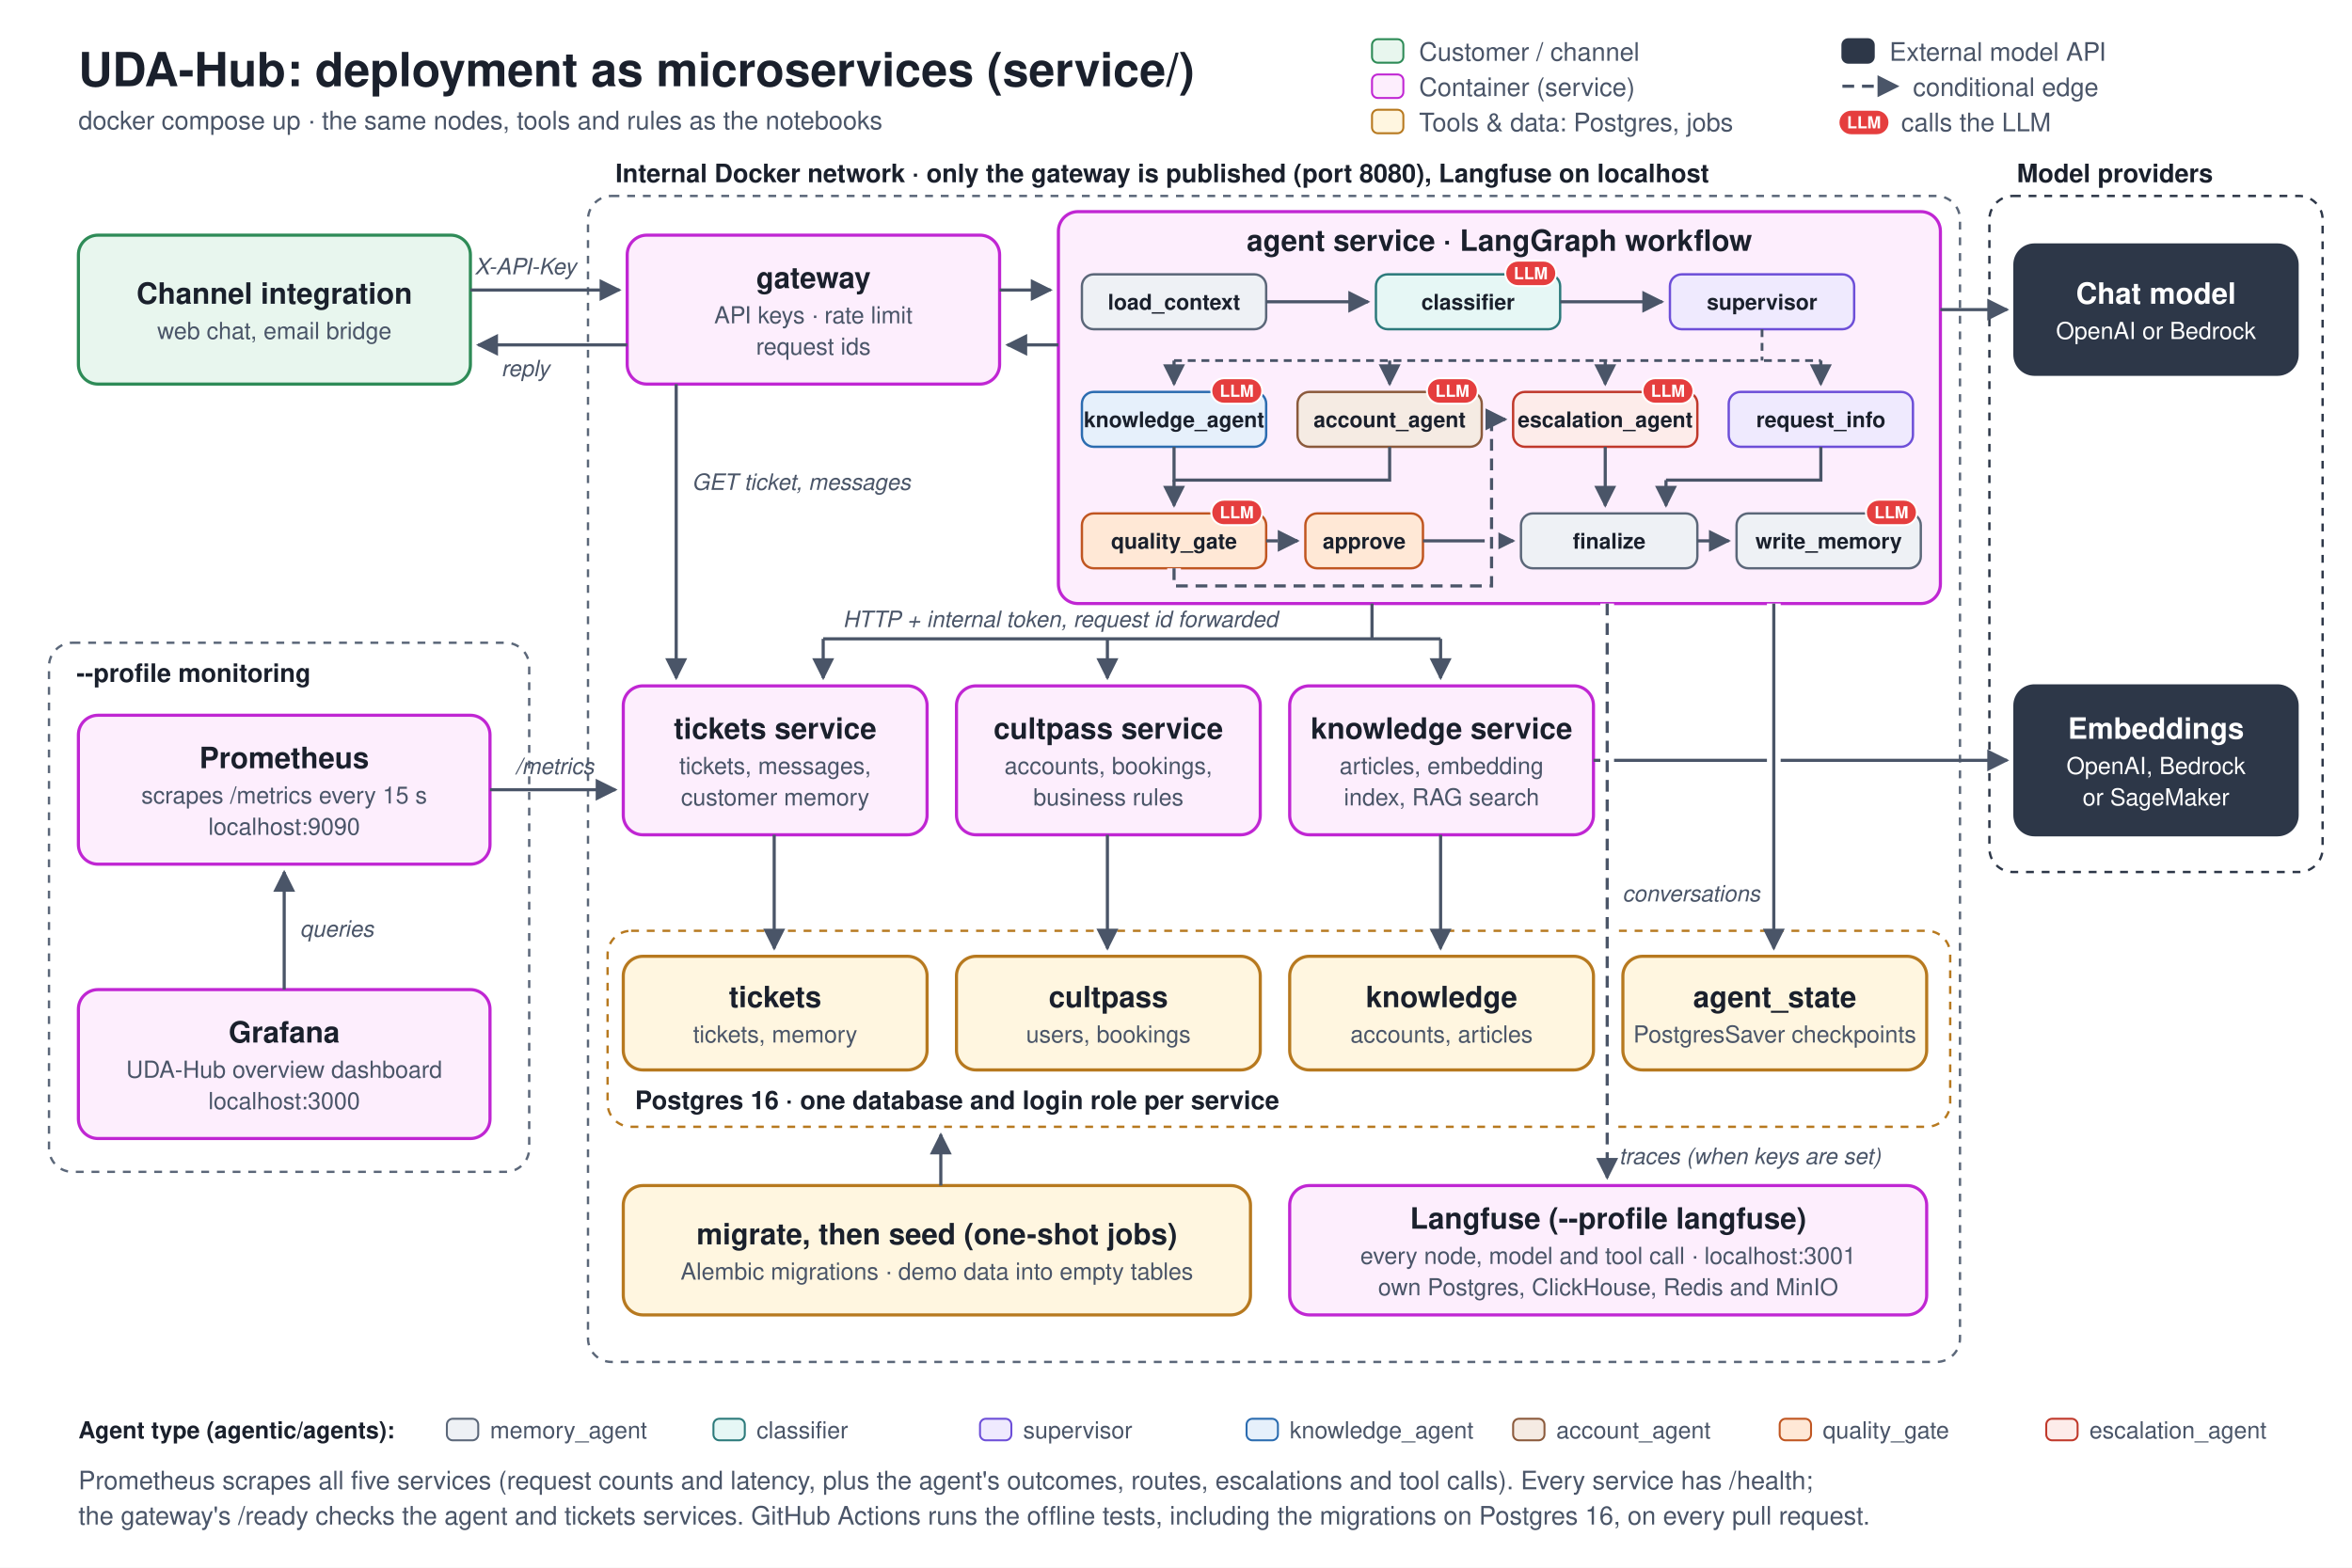
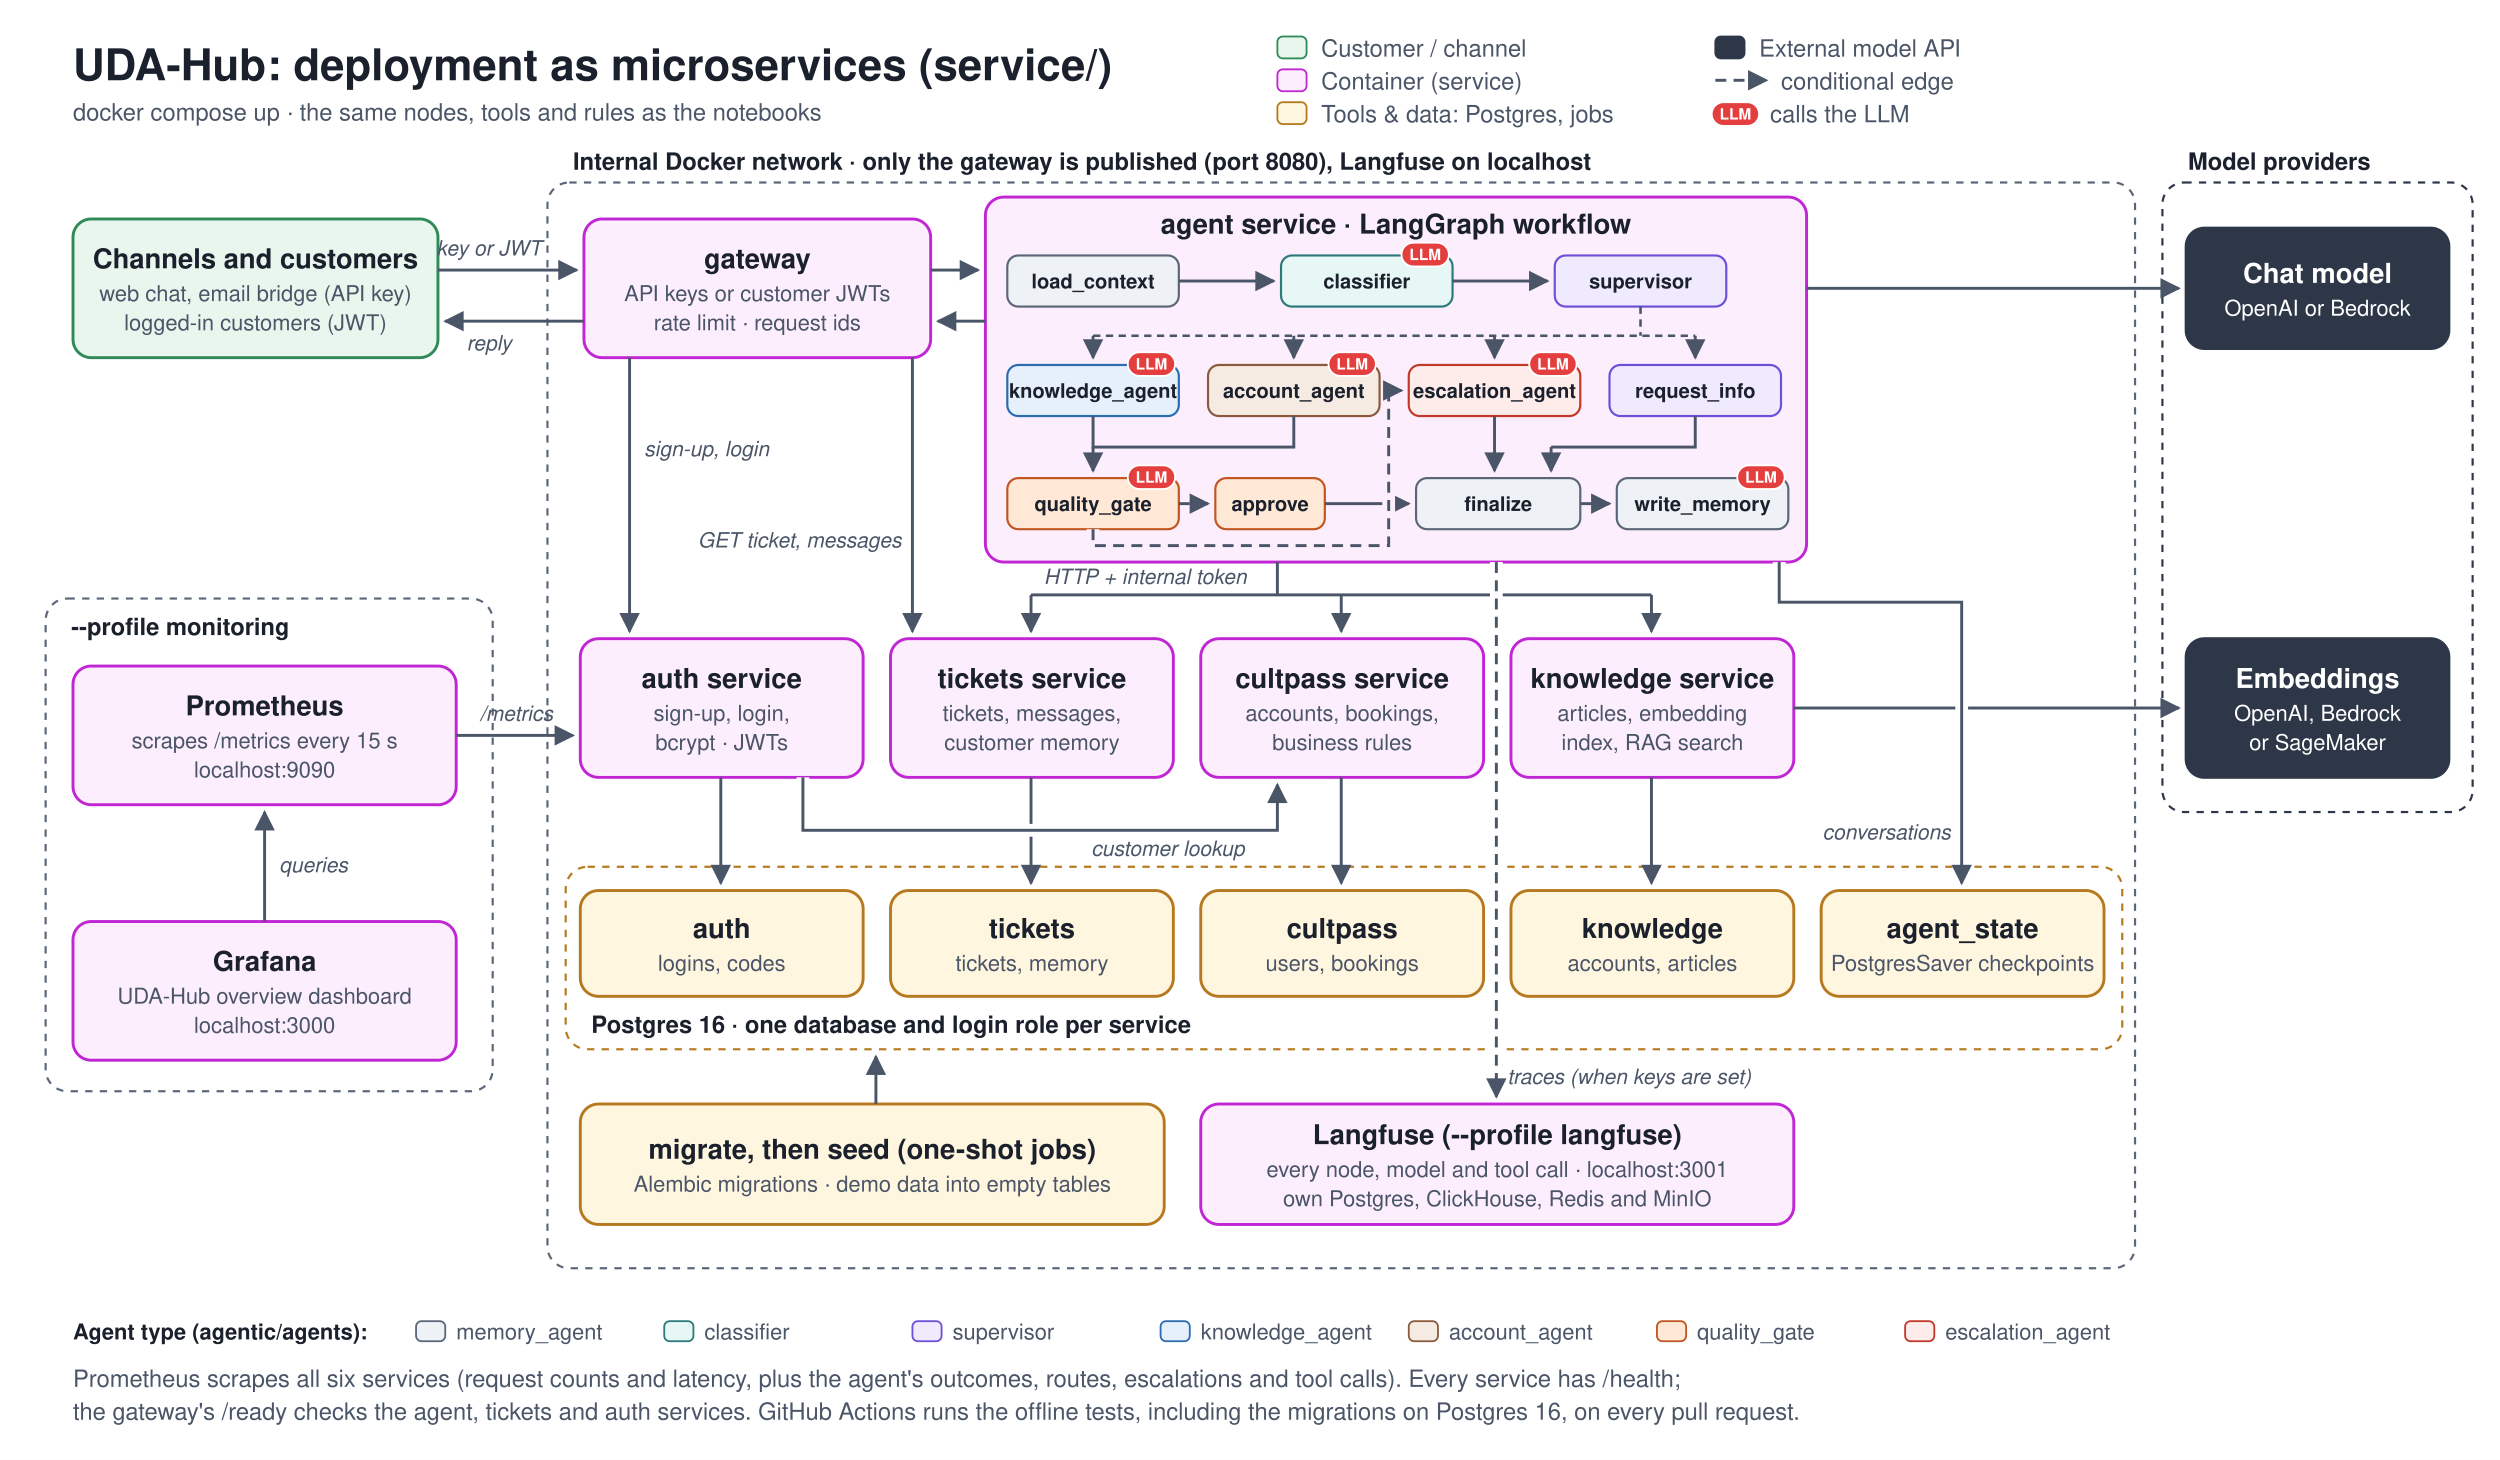
- <svg xmlns="http://www.w3.org/2000/svg" viewBox="0 0 1200 800" width="1200" height="800" font-family="-apple-system, Segoe UI, Helvetica, Arial, sans-serif">
+ <svg xmlns="http://www.w3.org/2000/svg" viewBox="0 0 1370 800" width="1370" height="800" font-family="-apple-system, Segoe UI, Helvetica, Arial, sans-serif">
  <defs>
    <marker id="arrow" viewBox="0 0 10 10" refX="9" refY="5" markerWidth="7" markerHeight="7" orient="auto-start-reverse">
      <path d="M0,0 L10,5 L0,10 z" fill="#4a5568" />
    </marker>
  </defs>
  <style>.t{font-size:15px;font-weight:600;fill:#1a202c;text-anchor:middle}.s{font-size:12px;fill:#4a5568;text-anchor:middle}.l{font-size:11.5px;fill:#4a5568;font-style:italic}.h{font-size:24px;font-weight:700;fill:#1a202c}.sh{font-size:13px;fill:#4a5568}.ph{font-size:13px;font-weight:700;fill:#1a202c}.c{font-size:11px;font-weight:600;fill:#1a202c;text-anchor:middle}</style>
-   <rect width="1200" height="800" fill="#ffffff" />
+   <rect width="1370" height="800" fill="#ffffff" />
  <text x="40" y="44" class="h">UDA-Hub: deployment as microservices (service/)</text>
  <text x="40" y="66" class="sh">docker compose up · the same nodes, tools and rules as the notebooks</text>
  <rect x="700" y="20" width="16" height="12" rx="3" fill="#e8f6ee" stroke="#2e8b57" />
  <text x="724" y="31" class="sh">Customer / channel</text>
  <rect x="700" y="38" width="16" height="12" rx="3" fill="#fdeefd" stroke="#c026d3" />
  <text x="724" y="49" class="sh">Container (service)</text>
  <rect x="700" y="56" width="16" height="12" rx="3" fill="#fff6e0" stroke="#b7791f" />
  <text x="724" y="67" class="sh">Tools &amp; data: Postgres, jobs</text>
  <rect x="940" y="20" width="16" height="12" rx="3" fill="#2d3748" stroke="#2d3748" />
  <text x="964" y="31" class="sh">External model API</text>
  <path d="M940 44 h28" fill="none" stroke="#4a5568" stroke-width="1.6" stroke-dasharray="6 4" marker-end="url(#arrow)" />
  <text x="976" y="49" class="sh">conditional edge</text>
  <rect x="938" y="56" width="26" height="13" rx="6.5" fill="#e53e3e" stroke="#ffffff" stroke-width="1" />
  <text x="951" y="65.5" font-size="8.5" font-weight="700" fill="#ffffff" text-anchor="middle">LLM</text>
  <text x="970" y="67" class="sh">calls the LLM</text>
-   <rect x="300" y="100" width="700" height="595" rx="12" fill="none" stroke="#5b6779" stroke-width="1.2" stroke-dasharray="4 4" />
+   <rect x="300" y="100" width="870" height="595" rx="12" fill="none" stroke="#5b6779" stroke-width="1.2" stroke-dasharray="4 4" />
  <text x="314" y="93" class="ph">Internal Docker network · only the gateway is published (port 8080), Langfuse on localhost</text>
  <rect x="25" y="328" width="245" height="270" rx="12" fill="none" stroke="#5b6779" stroke-width="1.2" stroke-dasharray="4 4" />
  <text x="39" y="348" class="ph">--profile monitoring</text>
-   <rect x="1015" y="100" width="170" height="345" rx="12" fill="none" stroke="#2d3748" stroke-width="1.2" stroke-dasharray="4 4" />
-   <text x="1029" y="93" class="ph">Model providers</text>
-   <rect x="310" y="475" width="685" height="100" rx="12" fill="none" stroke="#b7791f" stroke-width="1.2" stroke-dasharray="4 4" />
+   <rect x="1185" y="100" width="170" height="345" rx="12" fill="none" stroke="#2d3748" stroke-width="1.2" stroke-dasharray="4 4" />
+   <text x="1199" y="93" class="ph">Model providers</text>
+   <rect x="310" y="475" width="853" height="100" rx="12" fill="none" stroke="#b7791f" stroke-width="1.2" stroke-dasharray="4 4" />
  <text x="324" y="566" class="ph">Postgres 16 · one database and login role per service</text>
  <rect x="40" y="120" width="200" height="76" rx="10" fill="#e8f6ee" stroke="#2e8b57" stroke-width="1.6" />
-   <text x="140.0" y="155.0" class="t">Channel integration</text>
-   <text x="140.0" y="173.0" class="s">web chat, email bridge</text>
+   <text x="140.0" y="147.0" class="t">Channels and customers</text>
+   <text x="140.0" y="165.0" class="s">web chat, email bridge (API key)</text>
+   <text x="140.0" y="181.0" class="s">logged-in customers (JWT)</text>
  <rect x="320" y="120" width="190" height="76" rx="10" fill="#fdeefd" stroke="#c026d3" stroke-width="1.6" />
  <text x="415.0" y="147.0" class="t">gateway</text>
-   <text x="415.0" y="165.0" class="s">API keys · rate limit</text>
-   <text x="415.0" y="181.0" class="s">request ids</text>
+   <text x="415.0" y="165.0" class="s">API keys or customer JWTs</text>
+   <text x="415.0" y="181.0" class="s">rate limit · request ids</text>
  <rect x="540" y="108" width="450" height="200" rx="10" fill="#fdeefd" stroke="#c026d3" stroke-width="1.6" />
  <text x="765" y="128" class="t">agent service · LangGraph workflow</text>
  <rect x="552" y="140" width="94" height="28" rx="6" fill="#eef1f5" stroke="#5b6779" stroke-width="1.2" />
  <text x="599.0" y="158" class="c">load_context</text>
  <rect x="702" y="140" width="94" height="28" rx="6" fill="#e6f7f5" stroke="#2c7a7b" stroke-width="1.2" />
  <text x="749.0" y="158" class="c">classifier</text>
  <rect x="852" y="140" width="94" height="28" rx="6" fill="#efeafe" stroke="#6d4fd8" stroke-width="1.2" />
  <text x="899.0" y="158" class="c">supervisor</text>
  <path d="M646 154 H698" fill="none" stroke="#4a5568" stroke-width="1.6" marker-end="url(#arrow)" />
  <path d="M796 154 H848" fill="none" stroke="#4a5568" stroke-width="1.6" marker-end="url(#arrow)" />
  <path d="M899 168 V184 M599 184 H929" fill="none" stroke="#4a5568" stroke-width="1.4" stroke-dasharray="4 3" />
  <path d="M599 184 V196" fill="none" stroke="#4a5568" stroke-width="1.6" stroke-dasharray="6 4" marker-end="url(#arrow)" />
  <path d="M709 184 V196" fill="none" stroke="#4a5568" stroke-width="1.6" stroke-dasharray="6 4" marker-end="url(#arrow)" />
  <path d="M819 184 V196" fill="none" stroke="#4a5568" stroke-width="1.6" stroke-dasharray="6 4" marker-end="url(#arrow)" />
  <path d="M929 184 V196" fill="none" stroke="#4a5568" stroke-width="1.6" stroke-dasharray="6 4" marker-end="url(#arrow)" />
  <rect x="552" y="200" width="94" height="28" rx="6" fill="#e6f0fb" stroke="#2b6cb0" stroke-width="1.2" />
  <text x="599.0" y="218" class="c">knowledge_agent</text>
  <rect x="662" y="200" width="94" height="28" rx="6" fill="#f5ebe3" stroke="#8b5a3c" stroke-width="1.2" />
  <text x="709.0" y="218" class="c">account_agent</text>
  <rect x="772" y="200" width="94" height="28" rx="6" fill="#fdecea" stroke="#c0392b" stroke-width="1.2" />
  <text x="819.0" y="218" class="c">escalation_agent</text>
  <rect x="882" y="200" width="94" height="28" rx="6" fill="#efeafe" stroke="#6d4fd8" stroke-width="1.2" />
  <text x="929.0" y="218" class="c">request_info</text>
  <path d="M599 228 V245 H709 V228" fill="none" stroke="#4a5568" stroke-width="1.6" />
  <path d="M599 245 V258" fill="none" stroke="#4a5568" stroke-width="1.6" marker-end="url(#arrow)" />
  <rect x="552" y="262" width="94" height="28" rx="6" fill="#ffe8d6" stroke="#c05621" stroke-width="1.2" />
  <text x="599.0" y="280" class="c">quality_gate</text>
  <rect x="666" y="262" width="60" height="28" rx="6" fill="#ffe8d6" stroke="#c05621" stroke-width="1.2" />
  <text x="696.0" y="280" class="c">approve</text>
  <rect x="776" y="262" width="90" height="28" rx="6" fill="#eef1f5" stroke="#5b6779" stroke-width="1.2" />
  <text x="821.0" y="280" class="c">finalize</text>
  <rect x="886" y="262" width="94" height="28" rx="6" fill="#eef1f5" stroke="#5b6779" stroke-width="1.2" />
  <text x="933.0" y="280" class="c">write_memory</text>
  <path d="M646 276 H662" fill="none" stroke="#4a5568" stroke-width="1.6" stroke-dasharray="6 4" marker-end="url(#arrow)" />
  <path d="M726 276 H772" fill="none" stroke="#4a5568" stroke-width="1.6" marker-end="url(#arrow)" />
  <path d="M599 290 V299 H761 V214 H768" fill="none" stroke="#fdeefd" stroke-width="7" />
  <path d="M599 290 V299 H761 V214 H768" fill="none" stroke="#4a5568" stroke-width="1.6" stroke-dasharray="6 4" marker-end="url(#arrow)" />
  <path d="M819 228 V258" fill="none" stroke="#4a5568" stroke-width="1.6" marker-end="url(#arrow)" />
  <path d="M929 228 V245 H850" fill="none" stroke="#4a5568" stroke-width="1.6" />
  <path d="M850 245 V258" fill="none" stroke="#4a5568" stroke-width="1.6" marker-end="url(#arrow)" />
  <path d="M866 276 H882" fill="none" stroke="#4a5568" stroke-width="1.6" marker-end="url(#arrow)" />
-   <rect x="1028" y="125" width="144" height="66" rx="10" fill="#2d3748" stroke="#2d3748" stroke-width="1.6" />
-   <text x="1100.0" y="155.0" class="t" style="fill:#ffffff">Chat model</text>
-   <text x="1100.0" y="173.0" class="s" style="fill:#ffffff">OpenAI or Bedrock</text>
-   <rect x="1028" y="350" width="144" height="76" rx="10" fill="#2d3748" stroke="#2d3748" stroke-width="1.6" />
-   <text x="1100.0" y="377.0" class="t" style="fill:#ffffff">Embeddings</text>
-   <text x="1100.0" y="395.0" class="s" style="fill:#ffffff">OpenAI, Bedrock</text>
-   <text x="1100.0" y="411.0" class="s" style="fill:#ffffff">or SageMaker</text>
+   <rect x="1198" y="125" width="144" height="66" rx="10" fill="#2d3748" stroke="#2d3748" stroke-width="1.6" />
+   <text x="1270.0" y="155.0" class="t" style="fill:#ffffff">Chat model</text>
+   <text x="1270.0" y="173.0" class="s" style="fill:#ffffff">OpenAI or Bedrock</text>
+   <rect x="1198" y="350" width="144" height="76" rx="10" fill="#2d3748" stroke="#2d3748" stroke-width="1.6" />
+   <text x="1270.0" y="377.0" class="t" style="fill:#ffffff">Embeddings</text>
+   <text x="1270.0" y="395.0" class="s" style="fill:#ffffff">OpenAI, Bedrock</text>
+   <text x="1270.0" y="411.0" class="s" style="fill:#ffffff">or SageMaker</text>
  <path d="M240 148 H316" fill="none" stroke="#4a5568" stroke-width="1.6" marker-end="url(#arrow)" />
-   <text x="268" y="140" class="l" text-anchor="middle">X-API-Key</text>
+   <text x="268" y="140" class="l" text-anchor="middle">key or JWT</text>
  <path d="M320 176 H244" fill="none" stroke="#4a5568" stroke-width="1.6" marker-end="url(#arrow)" />
  <text x="268" y="192" class="l" text-anchor="middle">reply</text>
  <path d="M510 148 H536" fill="none" stroke="#4a5568" stroke-width="1.6" marker-end="url(#arrow)" />
  <path d="M540 176 H514" fill="none" stroke="#4a5568" stroke-width="1.6" marker-end="url(#arrow)" />
-   <path d="M990 158 H1024" fill="none" stroke="#4a5568" stroke-width="1.6" marker-end="url(#arrow)" />
+   <path d="M990 158 H1194" fill="none" stroke="#4a5568" stroke-width="1.6" marker-end="url(#arrow)" />
  <rect x="318" y="350" width="155" height="76" rx="10" fill="#fdeefd" stroke="#c026d3" stroke-width="1.6" />
-   <text x="395.5" y="377.0" class="t">tickets service</text>
-   <text x="395.5" y="395.0" class="s">tickets, messages,</text>
-   <text x="395.5" y="411.0" class="s">customer memory</text>
+   <text x="395.5" y="377.0" class="t">auth service</text>
+   <text x="395.5" y="395.0" class="s">sign-up, login,</text>
+   <text x="395.5" y="411.0" class="s">bcrypt · JWTs</text>
  <rect x="488" y="350" width="155" height="76" rx="10" fill="#fdeefd" stroke="#c026d3" stroke-width="1.6" />
-   <text x="565.5" y="377.0" class="t">cultpass service</text>
-   <text x="565.5" y="395.0" class="s">accounts, bookings,</text>
-   <text x="565.5" y="411.0" class="s">business rules</text>
+   <text x="565.5" y="377.0" class="t">tickets service</text>
+   <text x="565.5" y="395.0" class="s">tickets, messages,</text>
+   <text x="565.5" y="411.0" class="s">customer memory</text>
  <rect x="658" y="350" width="155" height="76" rx="10" fill="#fdeefd" stroke="#c026d3" stroke-width="1.6" />
-   <text x="735.5" y="377.0" class="t">knowledge service</text>
-   <text x="735.5" y="395.0" class="s">articles, embedding</text>
-   <text x="735.5" y="411.0" class="s">index, RAG search</text>
+   <text x="735.5" y="377.0" class="t">cultpass service</text>
+   <text x="735.5" y="395.0" class="s">accounts, bookings,</text>
+   <text x="735.5" y="411.0" class="s">business rules</text>
+   <rect x="828" y="350" width="155" height="76" rx="10" fill="#fdeefd" stroke="#c026d3" stroke-width="1.6" />
+   <text x="905.5" y="377.0" class="t">knowledge service</text>
+   <text x="905.5" y="395.0" class="s">articles, embedding</text>
+   <text x="905.5" y="411.0" class="s">index, RAG search</text>
  <path d="M345 196 V346" fill="none" stroke="#4a5568" stroke-width="1.6" marker-end="url(#arrow)" />
-   <text x="353" y="250" class="l" text-anchor="start">GET ticket, messages</text>
+   <text x="353" y="250" class="l" text-anchor="start">sign-up, login</text>
+   <path d="M500 196 V346" fill="none" stroke="#4a5568" stroke-width="1.6" marker-end="url(#arrow)" />
+   <text x="494" y="300" class="l" text-anchor="end">GET ticket, messages</text>
  <path d="M700 308 V326" fill="none" stroke="#4a5568" stroke-width="1.6" />
-   <path d="M735 326 H420" fill="none" stroke="#4a5568" stroke-width="1.6" />
-   <path d="M420 326 V346" fill="none" stroke="#4a5568" stroke-width="1.6" marker-end="url(#arrow)" />
+   <path d="M905 326 H565" fill="none" stroke="#4a5568" stroke-width="1.6" />
  <path d="M565 326 V346" fill="none" stroke="#4a5568" stroke-width="1.6" marker-end="url(#arrow)" />
  <path d="M735 326 V346" fill="none" stroke="#4a5568" stroke-width="1.6" marker-end="url(#arrow)" />
-   <text x="430" y="320" class="l" text-anchor="start">HTTP + internal token, request id forwarded</text>
-   <path d="M813 388 H1024" fill="none" stroke="#4a5568" stroke-width="1.6" marker-end="url(#arrow)" />
+   <path d="M905 326 V346" fill="none" stroke="#4a5568" stroke-width="1.6" marker-end="url(#arrow)" />
+   <text x="572" y="320" class="l" text-anchor="start">HTTP + internal token</text>
+   <path d="M983 388 H1194" fill="none" stroke="#4a5568" stroke-width="1.6" marker-end="url(#arrow)" />
  <rect x="318" y="488" width="155" height="58" rx="10" fill="#fff6e0" stroke="#b7791f" stroke-width="1.6" />
-   <text x="395.5" y="514.0" class="t">tickets</text>
-   <text x="395.5" y="532.0" class="s">tickets, memory</text>
+   <text x="395.5" y="514.0" class="t">auth</text>
+   <text x="395.5" y="532.0" class="s">logins, codes</text>
  <rect x="488" y="488" width="155" height="58" rx="10" fill="#fff6e0" stroke="#b7791f" stroke-width="1.6" />
-   <text x="565.5" y="514.0" class="t">cultpass</text>
-   <text x="565.5" y="532.0" class="s">users, bookings</text>
+   <text x="565.5" y="514.0" class="t">tickets</text>
+   <text x="565.5" y="532.0" class="s">tickets, memory</text>
  <rect x="658" y="488" width="155" height="58" rx="10" fill="#fff6e0" stroke="#b7791f" stroke-width="1.6" />
-   <text x="735.5" y="514.0" class="t">knowledge</text>
-   <text x="735.5" y="532.0" class="s">accounts, articles</text>
+   <text x="735.5" y="514.0" class="t">cultpass</text>
+   <text x="735.5" y="532.0" class="s">users, bookings</text>
  <rect x="828" y="488" width="155" height="58" rx="10" fill="#fff6e0" stroke="#b7791f" stroke-width="1.6" />
-   <text x="905.5" y="514.0" class="t">agent_state</text>
-   <text x="905.5" y="532.0" class="s">PostgresSaver checkpoints</text>
+   <text x="905.5" y="514.0" class="t">knowledge</text>
+   <text x="905.5" y="532.0" class="s">accounts, articles</text>
+   <rect x="998" y="488" width="155" height="58" rx="10" fill="#fff6e0" stroke="#b7791f" stroke-width="1.6" />
+   <text x="1075.5" y="514.0" class="t">agent_state</text>
+   <text x="1075.5" y="532.0" class="s">PostgresSaver checkpoints</text>
  <path d="M395 426 V484" fill="none" stroke="#4a5568" stroke-width="1.6" marker-end="url(#arrow)" />
  <path d="M565 426 V484" fill="none" stroke="#4a5568" stroke-width="1.6" marker-end="url(#arrow)" />
  <path d="M735 426 V484" fill="none" stroke="#4a5568" stroke-width="1.6" marker-end="url(#arrow)" />
-   <path d="M905 308 V484" fill="none" stroke="#ffffff" stroke-width="7" />
-   <path d="M905 308 V484" fill="none" stroke="#4a5568" stroke-width="1.6" marker-end="url(#arrow)" />
-   <text x="898" y="460" class="l" text-anchor="end">conversations</text>
+   <path d="M905 426 V484" fill="none" stroke="#4a5568" stroke-width="1.6" marker-end="url(#arrow)" />
+   <path d="M440 426 V455 H700 V430" fill="none" stroke="#ffffff" stroke-width="7" />
+   <path d="M440 426 V455 H700 V430" fill="none" stroke="#4a5568" stroke-width="1.6" marker-end="url(#arrow)" />
+   <text x="640" y="469" class="l" text-anchor="middle">customer lookup</text>
+   <path d="M975 308 V330 H1075 V484" fill="none" stroke="#ffffff" stroke-width="7" />
+   <path d="M975 308 V330 H1075 V484" fill="none" stroke="#4a5568" stroke-width="1.6" marker-end="url(#arrow)" />
+   <text x="1069" y="460" class="l" text-anchor="end">conversations</text>
  <rect x="318" y="605" width="320" height="66" rx="10" fill="#fff6e0" stroke="#b7791f" stroke-width="1.6" />
  <text x="478.0" y="635.0" class="t">migrate, then seed (one-shot jobs)</text>
  <text x="478.0" y="653.0" class="s">Alembic migrations · demo data into empty tables</text>
  <path d="M480 605 V579" fill="none" stroke="#4a5568" stroke-width="1.6" marker-end="url(#arrow)" />
  <rect x="658" y="605" width="325" height="66" rx="10" fill="#fdeefd" stroke="#c026d3" stroke-width="1.6" />
  <text x="820.5" y="627.0" class="t">Langfuse (--profile langfuse)</text>
  <text x="820.5" y="645.0" class="s">every node, model and tool call · localhost:3001</text>
  <text x="820.5" y="661.0" class="s">own Postgres, ClickHouse, Redis and MinIO</text>
  <path d="M820 308 V601" fill="none" stroke="#ffffff" stroke-width="7" />
  <path d="M820 308 V601" fill="none" stroke="#4a5568" stroke-width="1.6" stroke-dasharray="6 4" marker-end="url(#arrow)" />
  <text x="826" y="594" class="l" text-anchor="start">traces (when keys are set)</text>
  <rect x="40" y="365" width="210" height="76" rx="10" fill="#fdeefd" stroke="#c026d3" stroke-width="1.6" />
  <text x="145.0" y="392.0" class="t">Prometheus</text>
  <text x="145.0" y="410.0" class="s">scrapes /metrics every 15 s</text>
  <text x="145.0" y="426.0" class="s">localhost:9090</text>
  <rect x="40" y="505" width="210" height="76" rx="10" fill="#fdeefd" stroke="#c026d3" stroke-width="1.6" />
  <text x="145.0" y="532.0" class="t">Grafana</text>
  <text x="145.0" y="550.0" class="s">UDA-Hub overview dashboard</text>
  <text x="145.0" y="566.0" class="s">localhost:3000</text>
  <path d="M250 403 H314" fill="none" stroke="#4a5568" stroke-width="1.6" marker-end="url(#arrow)" />
  <text x="283" y="395" class="l" text-anchor="middle">/metrics</text>
  <path d="M145 505 V445" fill="none" stroke="#4a5568" stroke-width="1.6" marker-end="url(#arrow)" />
  <text x="153" y="478" class="l" text-anchor="start">queries</text>
  <rect x="768" y="133" width="26" height="13" rx="6.5" fill="#e53e3e" stroke="#ffffff" stroke-width="1" />
  <text x="781" y="142.5" font-size="8.5" font-weight="700" fill="#ffffff" text-anchor="middle">LLM</text>
  <rect x="618" y="193" width="26" height="13" rx="6.5" fill="#e53e3e" stroke="#ffffff" stroke-width="1" />
  <text x="631" y="202.5" font-size="8.5" font-weight="700" fill="#ffffff" text-anchor="middle">LLM</text>
  <rect x="728" y="193" width="26" height="13" rx="6.5" fill="#e53e3e" stroke="#ffffff" stroke-width="1" />
  <text x="741" y="202.5" font-size="8.5" font-weight="700" fill="#ffffff" text-anchor="middle">LLM</text>
  <rect x="838" y="193" width="26" height="13" rx="6.5" fill="#e53e3e" stroke="#ffffff" stroke-width="1" />
  <text x="851" y="202.5" font-size="8.5" font-weight="700" fill="#ffffff" text-anchor="middle">LLM</text>
  <rect x="618" y="255" width="26" height="13" rx="6.5" fill="#e53e3e" stroke="#ffffff" stroke-width="1" />
  <text x="631" y="264.5" font-size="8.5" font-weight="700" fill="#ffffff" text-anchor="middle">LLM</text>
  <rect x="952" y="255" width="26" height="13" rx="6.5" fill="#e53e3e" stroke="#ffffff" stroke-width="1" />
  <text x="965" y="264.5" font-size="8.5" font-weight="700" fill="#ffffff" text-anchor="middle">LLM</text>
  <text x="40" y="734" class="ph" style="font-size:12px">Agent type (agentic/agents):</text>
  <rect x="228" y="724" width="16" height="11" rx="3" fill="#eef1f5" stroke="#5b6779" />
  <text x="250" y="734" class="sh" style="font-size:12px">memory_agent</text>
  <rect x="364" y="724" width="16" height="11" rx="3" fill="#e6f7f5" stroke="#2c7a7b" />
  <text x="386" y="734" class="sh" style="font-size:12px">classifier</text>
  <rect x="500" y="724" width="16" height="11" rx="3" fill="#efeafe" stroke="#6d4fd8" />
  <text x="522" y="734" class="sh" style="font-size:12px">supervisor</text>
  <rect x="636" y="724" width="16" height="11" rx="3" fill="#e6f0fb" stroke="#2b6cb0" />
  <text x="658" y="734" class="sh" style="font-size:12px">knowledge_agent</text>
  <rect x="772" y="724" width="16" height="11" rx="3" fill="#f5ebe3" stroke="#8b5a3c" />
  <text x="794" y="734" class="sh" style="font-size:12px">account_agent</text>
  <rect x="908" y="724" width="16" height="11" rx="3" fill="#ffe8d6" stroke="#c05621" />
  <text x="930" y="734" class="sh" style="font-size:12px">quality_gate</text>
  <rect x="1044" y="724" width="16" height="11" rx="3" fill="#fdecea" stroke="#c0392b" />
  <text x="1066" y="734" class="sh" style="font-size:12px">escalation_agent</text>
-   <text x="40" y="760" class="sh">Prometheus scrapes all five services (request counts and latency, plus the agent's outcomes, routes, escalations and tool calls). Every service has /health;</text>
-   <text x="40" y="778" class="sh">the gateway's /ready checks the agent and tickets services. GitHub Actions runs the offline tests, including the migrations on Postgres 16, on every pull request.</text>
+   <text x="40" y="760" class="sh">Prometheus scrapes all six services (request counts and latency, plus the agent's outcomes, routes, escalations and tool calls). Every service has /health;</text>
+   <text x="40" y="778" class="sh">the gateway's /ready checks the agent, tickets and auth services. GitHub Actions runs the offline tests, including the migrations on Postgres 16, on every pull request.</text>
</svg>
